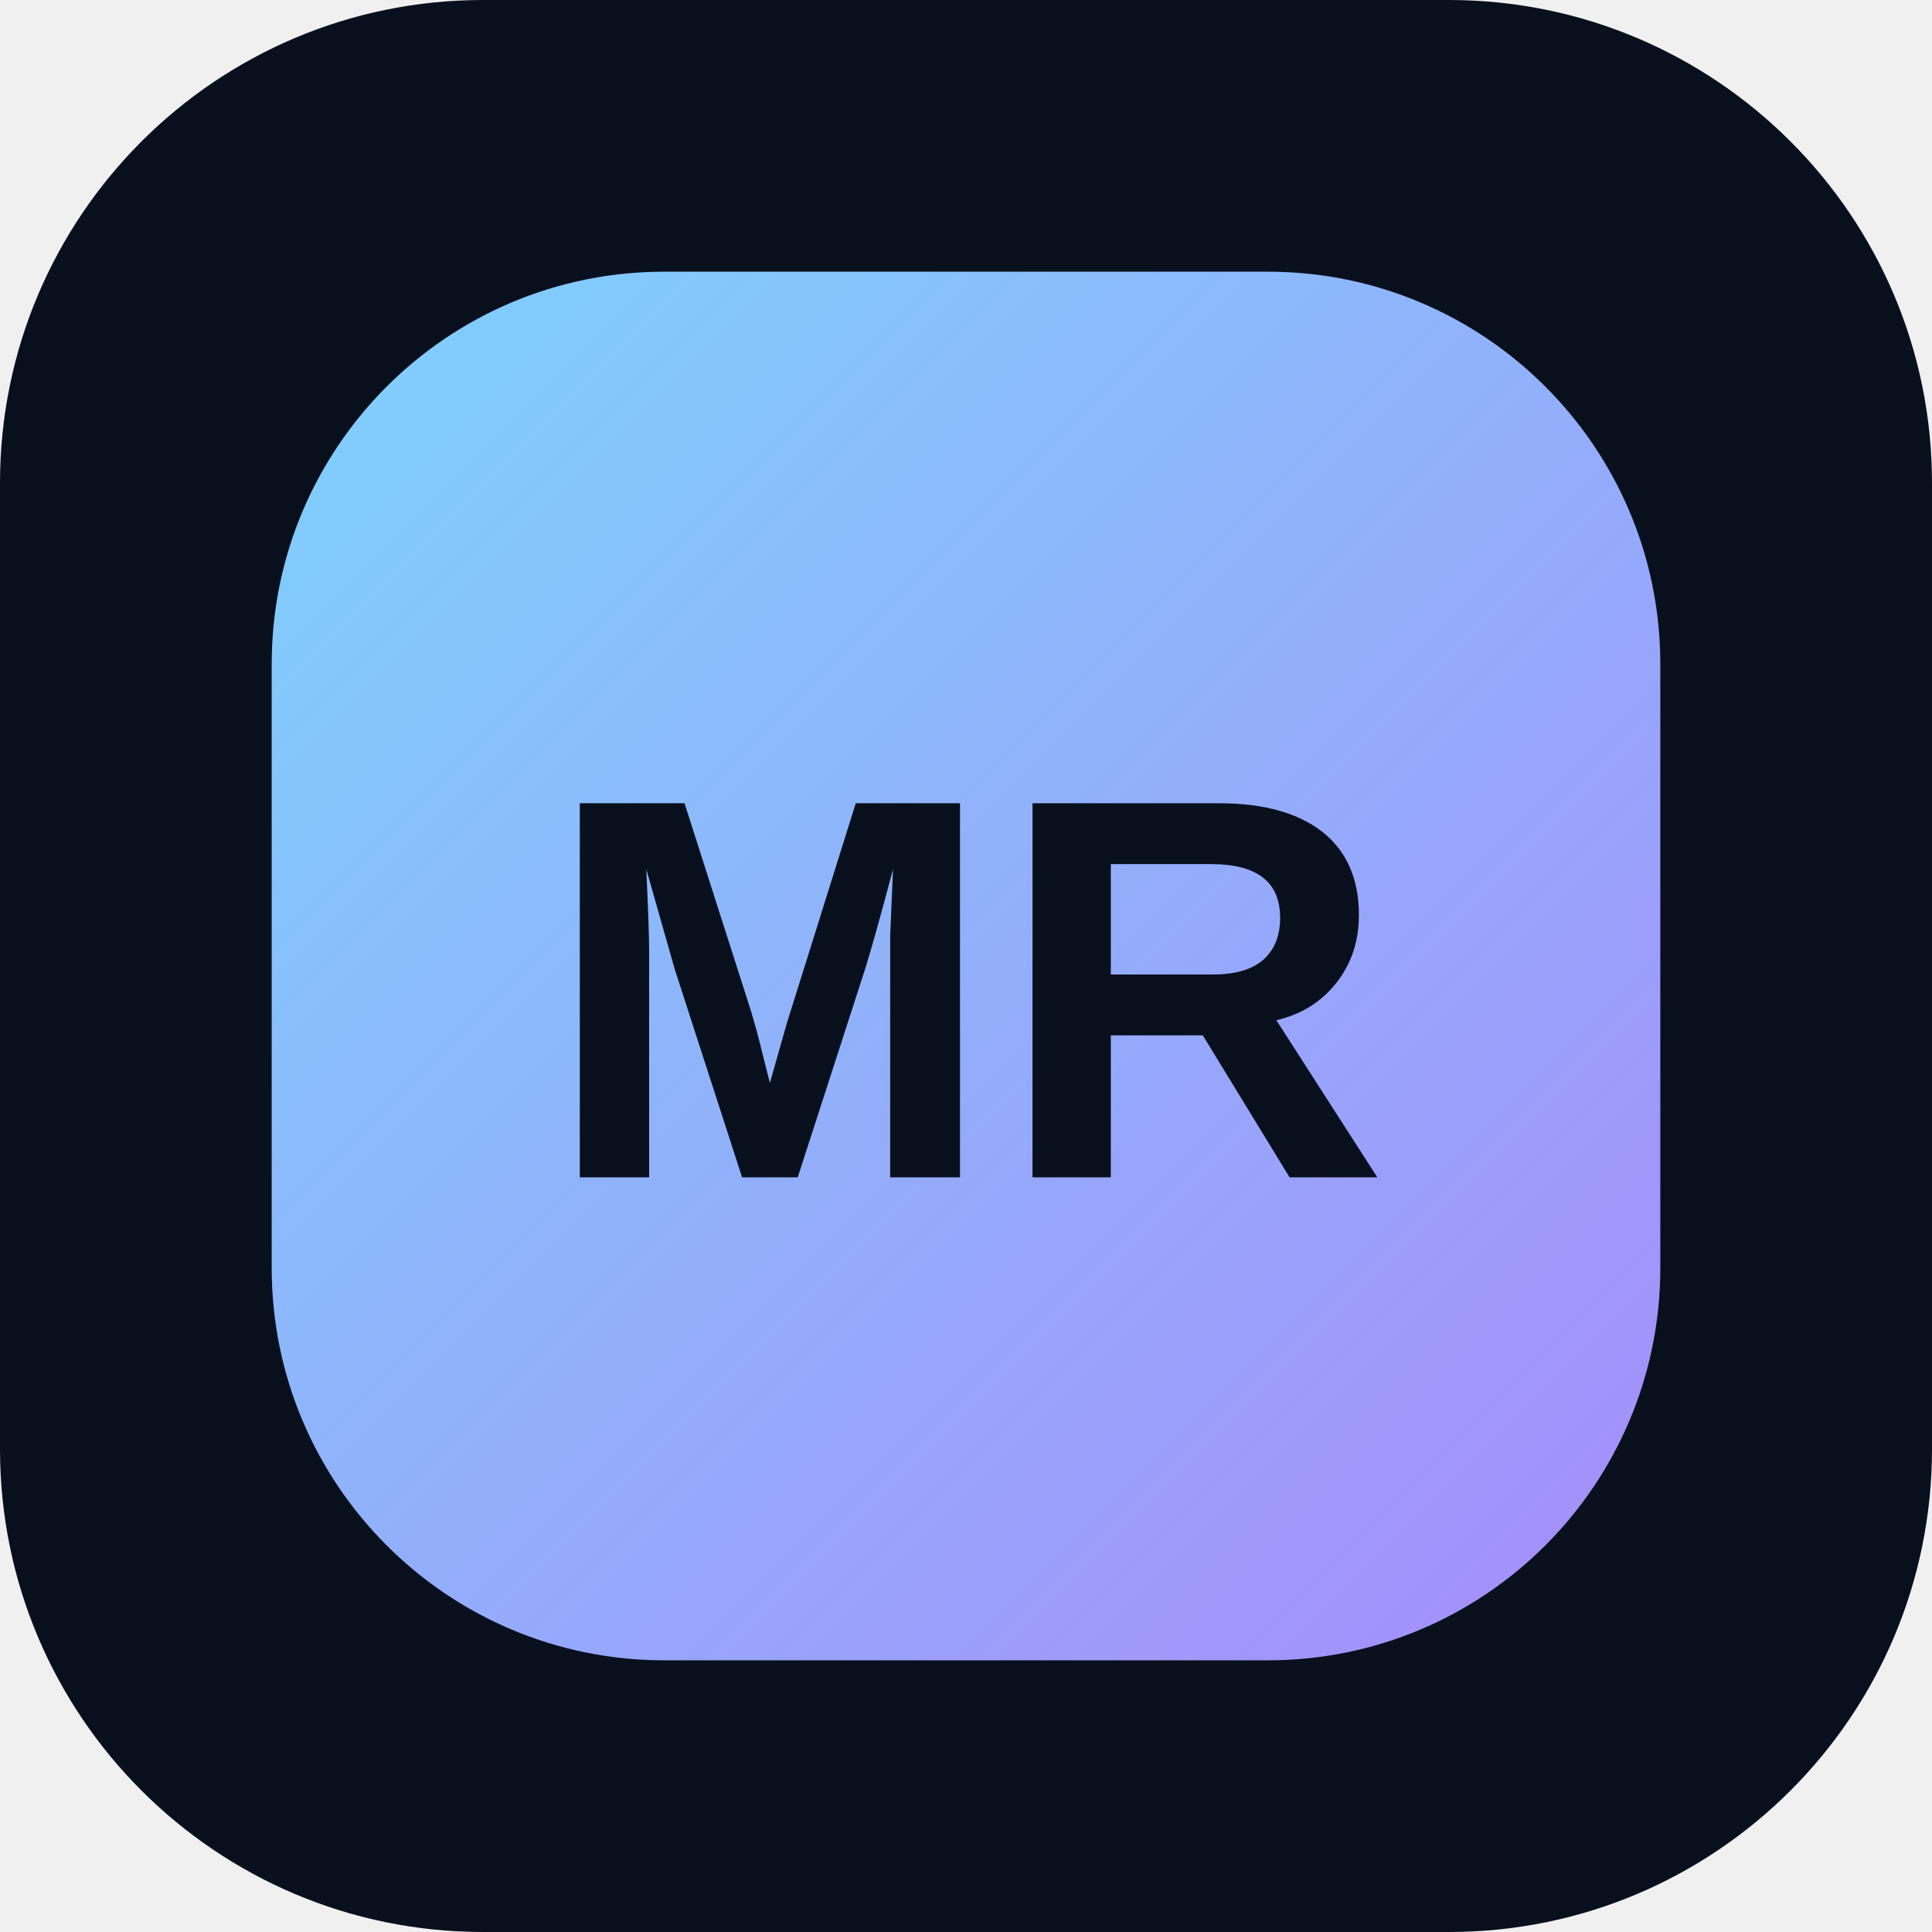
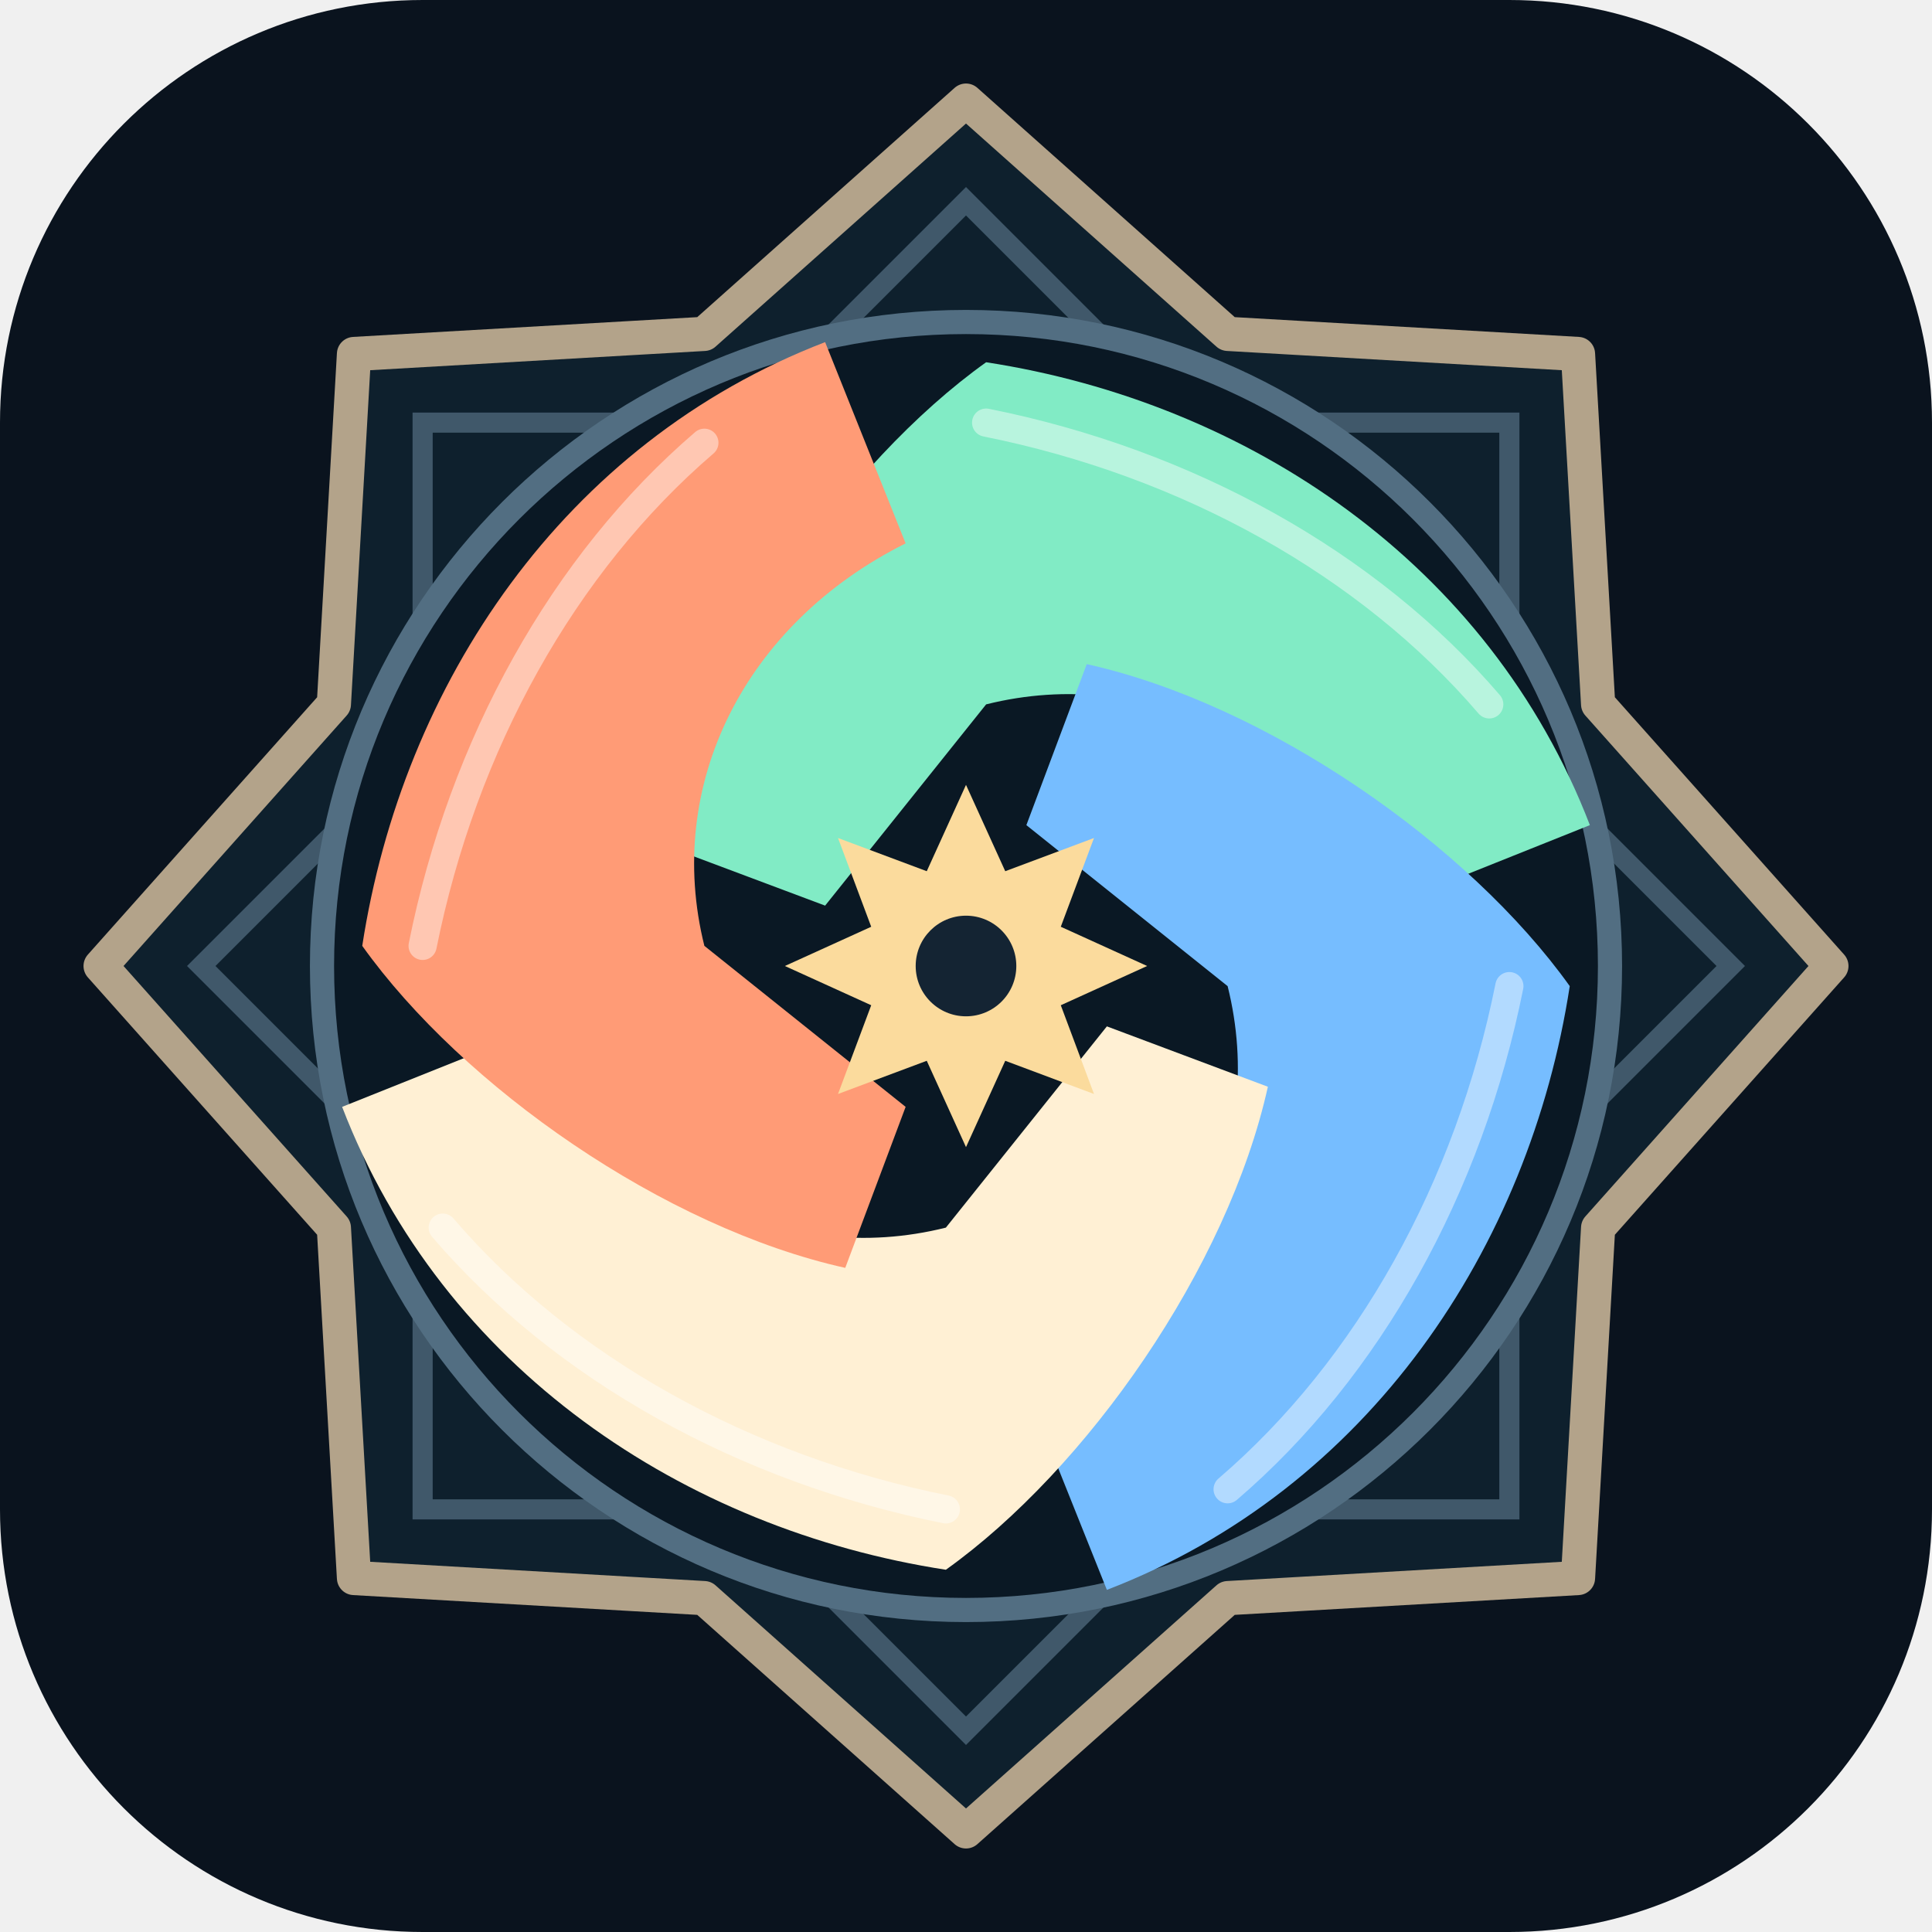
- <svg xmlns="http://www.w3.org/2000/svg" viewBox="0 0 64 64">
-   <defs>
-     <linearGradient id="g" x1="0" y1="0" x2="1" y2="1">
-       <stop offset="0" stop-color="#7dd3fc" />
-       <stop offset="1" stop-color="#a78bfa" />
-     </linearGradient>
-   </defs>
-   <rect width="64" height="64" rx="16" fill="#08101e" />
-   <rect x="9" y="9" width="46" height="46" rx="13" fill="url(#g)" />
-   <text x="32" y="39" text-anchor="middle" font-family="Arial, sans-serif" font-size="18" font-weight="700" fill="#08101e">MR</text>
+ <svg xmlns="http://www.w3.org/2000/svg" viewBox="0 0 96 96">
+   <rect width="96" height="96" rx="21" fill="#0a131e" />
+   <polygon points="48.00,5.00 61.01,16.59 78.41,17.59 79.41,34.99 91.00,48.00 79.41,61.01 78.41,78.41 61.01,79.41 48.00,91.00 34.99,79.41 17.59,78.41 16.59,61.01 5.00,48.00 16.59,34.99 17.59,17.59 34.99,16.59" fill="#0e202d" stroke="#b3a38a" stroke-width="1.7" stroke-linejoin="round" />
+   <path d="M48 10 86 48 48 86 10 48Z M21 21h54v54H21Z" fill="none" stroke="#648296" stroke-opacity=".58" stroke-width="1" />
+   <circle cx="48" cy="48" r="32" fill="#0a1824" stroke="#526e82" stroke-width="1.2" />
+   <g transform="rotate(0 48 48)">
+     <path d="M49 18C62 20 74 28 79 41L69 45C65 37 57 33 49 35L41 45L33 42C35 33 42 23 49 18Z" fill="#81EBC5" />
+     <path d="M49 21C59 23 68 28 74 35" fill="none" stroke="#fff" stroke-opacity=".44" stroke-width="1.4" stroke-linecap="round" />
+   </g>
+   <g transform="rotate(90 48 48)">
+     <path d="M49 18C62 20 74 28 79 41L69 45C65 37 57 33 49 35L41 45L33 42C35 33 42 23 49 18Z" fill="#76BDFF" />
+     <path d="M49 21C59 23 68 28 74 35" fill="none" stroke="#fff" stroke-opacity=".44" stroke-width="1.4" stroke-linecap="round" />
+   </g>
+   <g transform="rotate(180 48 48)">
+     <path d="M49 18C62 20 74 28 79 41L69 45C65 37 57 33 49 35L41 45L33 42C35 33 42 23 49 18Z" fill="#FFF0D4" />
+     <path d="M49 21C59 23 68 28 74 35" fill="none" stroke="#fff" stroke-opacity=".44" stroke-width="1.4" stroke-linecap="round" />
+   </g>
+   <g transform="rotate(270 48 48)">
+     <path d="M49 18C62 20 74 28 79 41L69 45C65 37 57 33 49 35L41 45L33 42C35 33 42 23 49 18Z" fill="#FF9B76" />
+     <path d="M49 21C59 23 68 28 74 35" fill="none" stroke="#fff" stroke-opacity=".44" stroke-width="1.4" stroke-linecap="round" />
+   </g>
+   <polygon points="48.00,39.00 49.95,43.29 54.36,41.64 52.71,46.05 57.00,48.00 52.71,49.95 54.36,54.36 49.95,52.71 48.00,57.00 46.05,52.71 41.64,54.36 43.29,49.95 39.00,48.00 43.29,46.05 41.64,41.64 46.05,43.29" fill="#fbdb9d" />
+   <circle cx="48" cy="48" r="2.5" fill="#142433" />
</svg>
